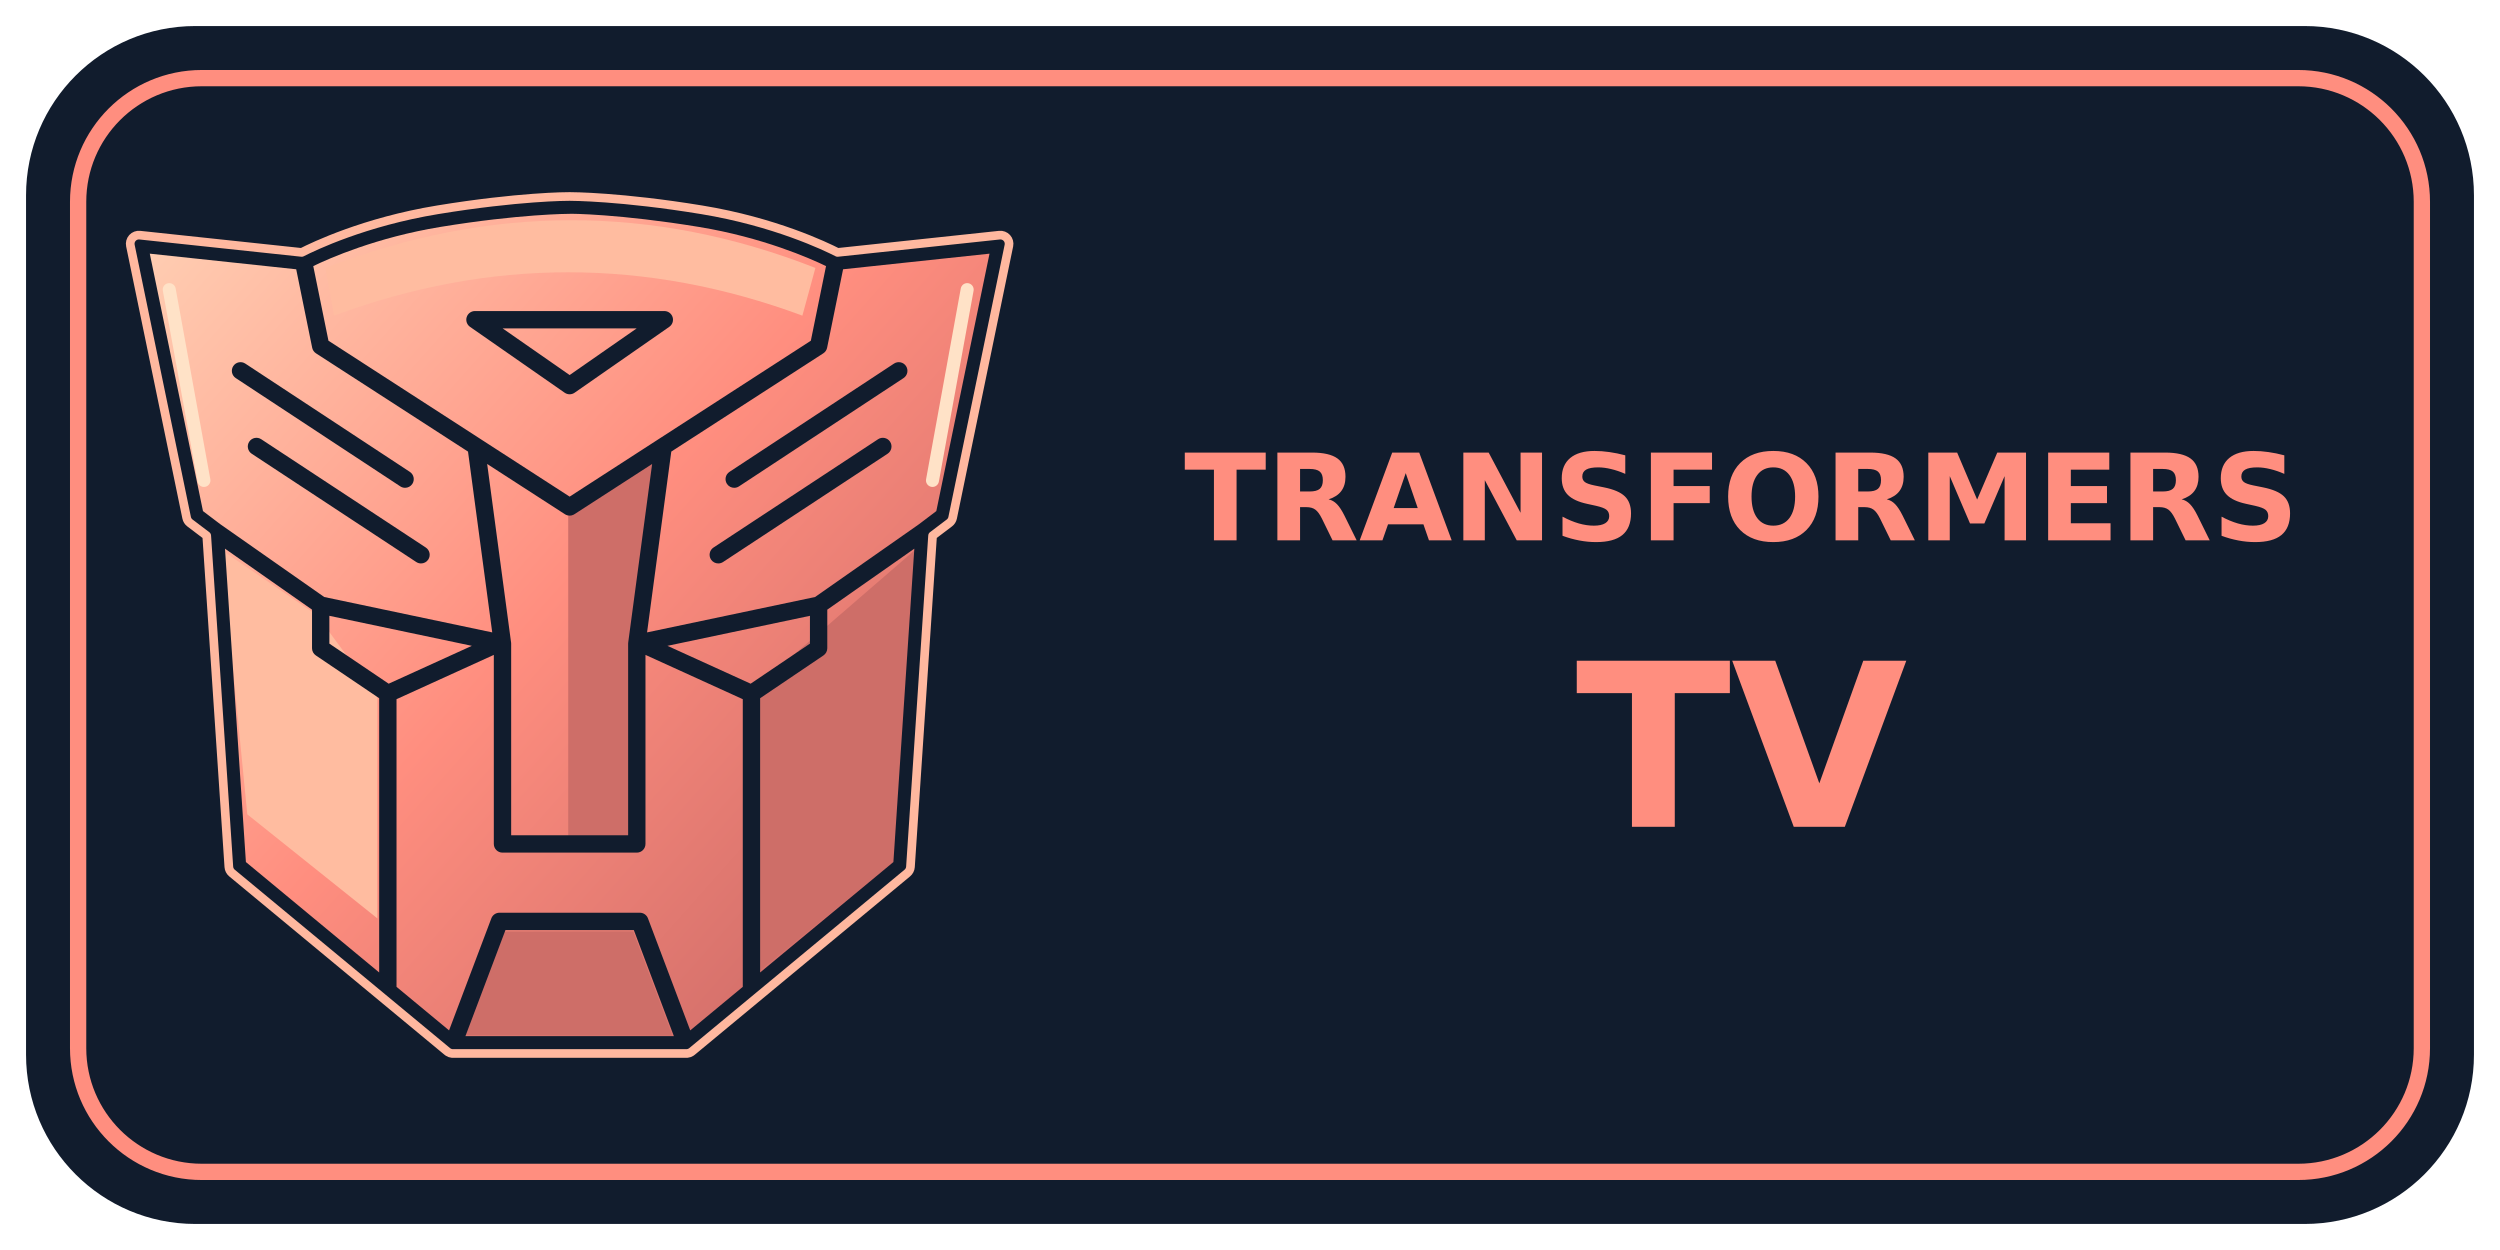
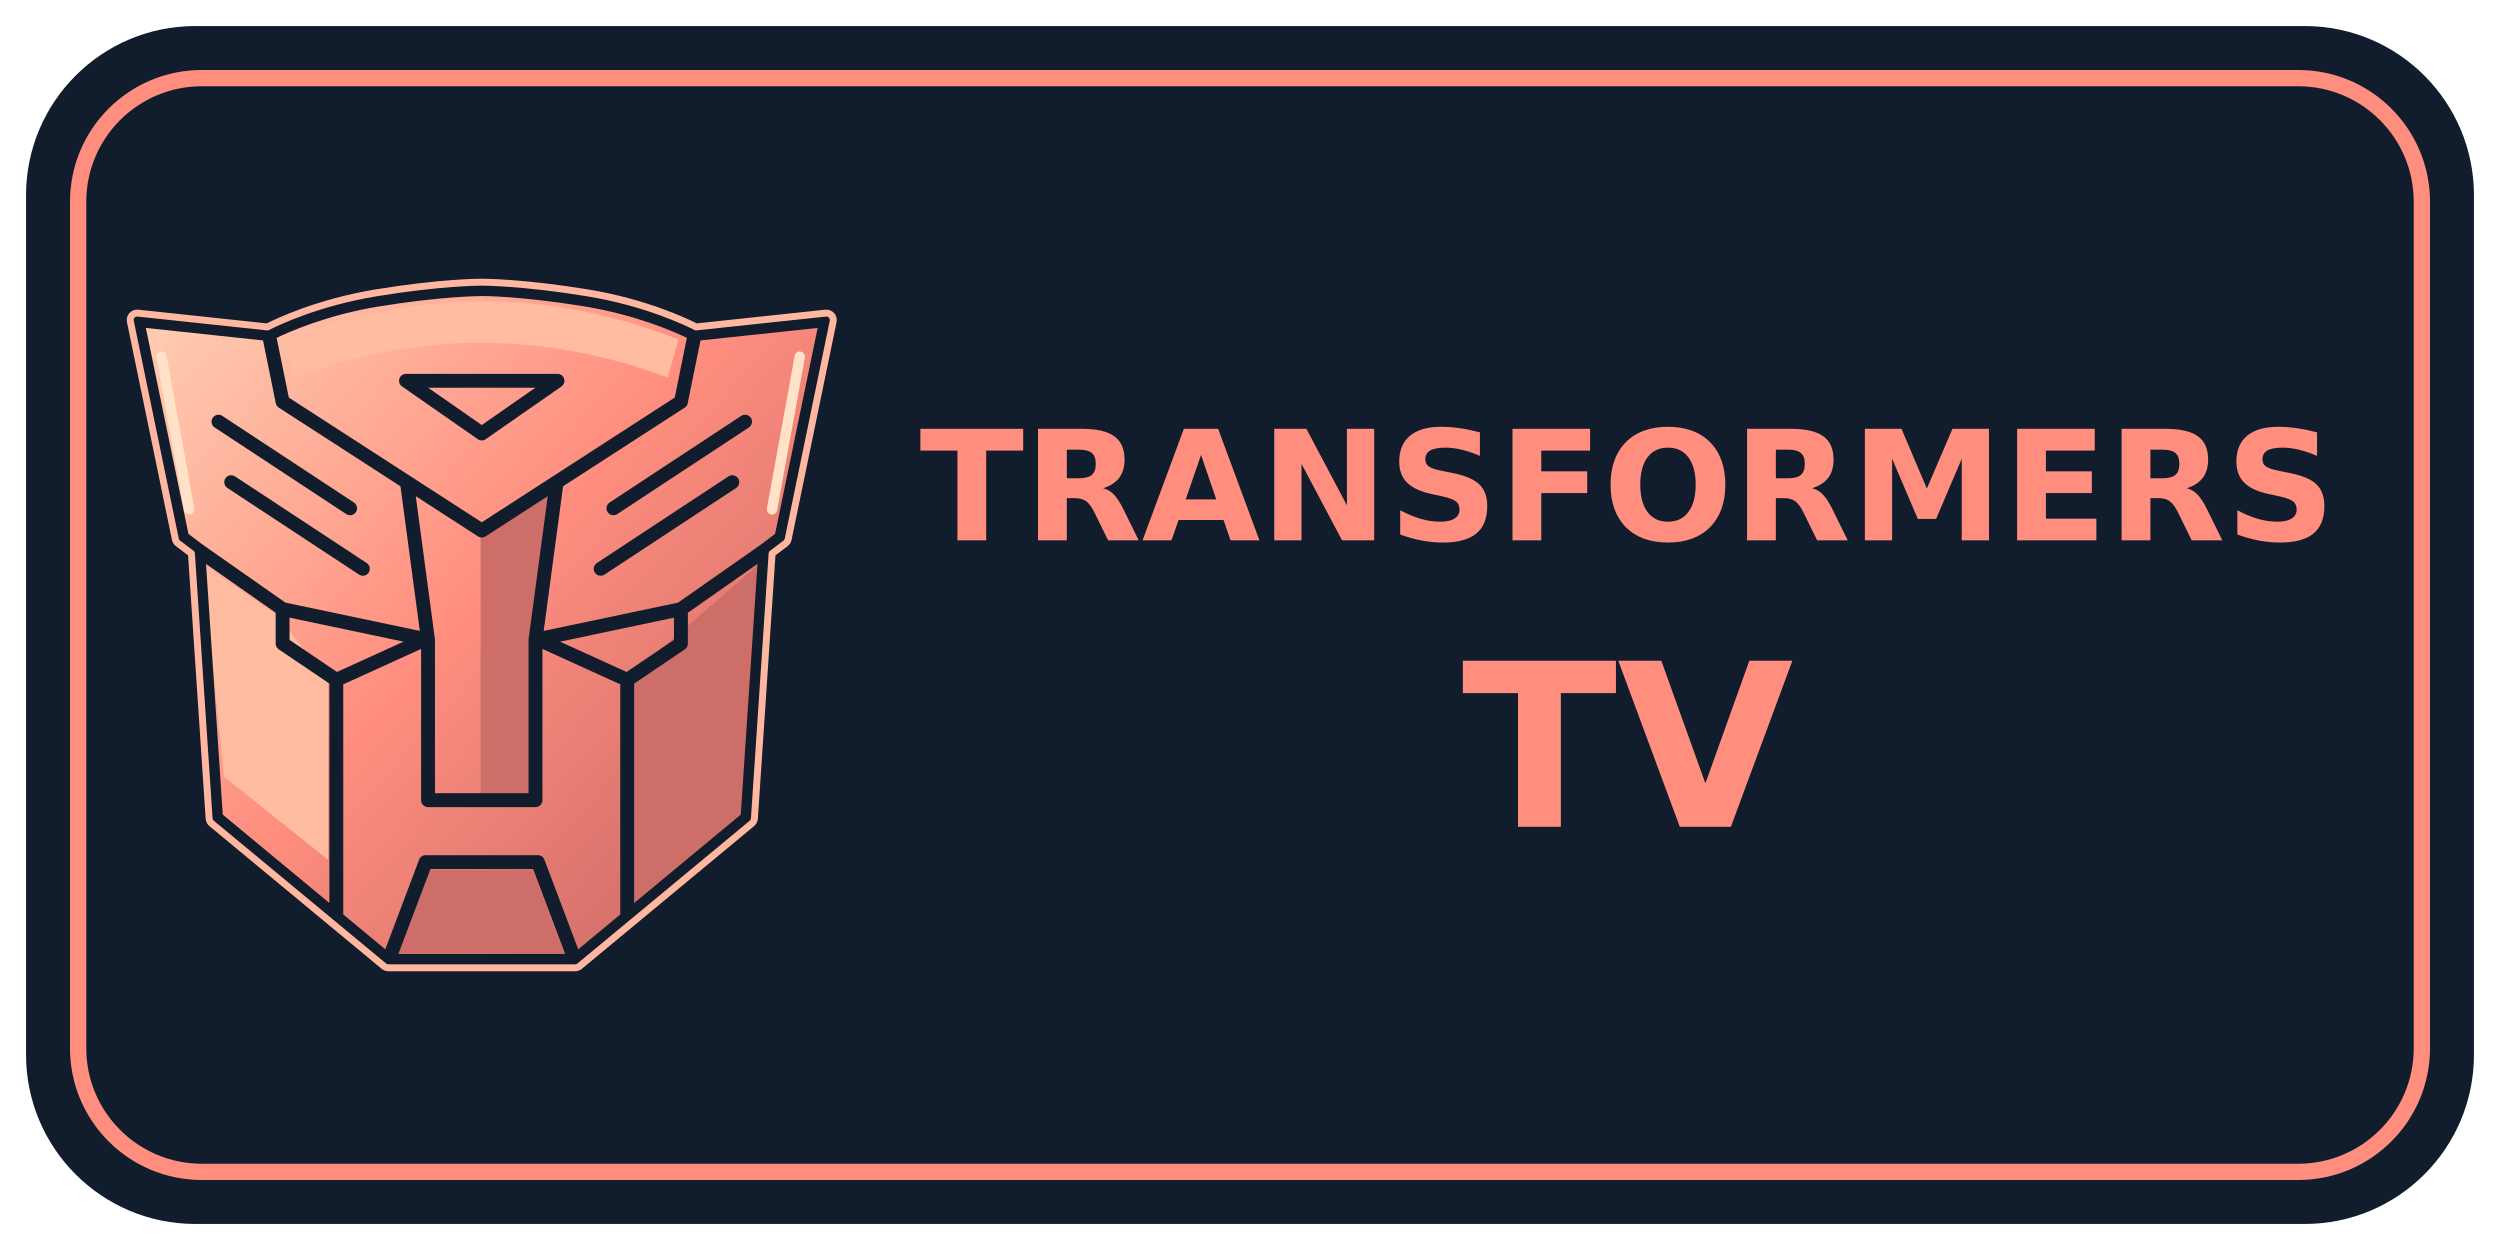
<svg xmlns="http://www.w3.org/2000/svg" viewBox="0 0 768 384" role="img" aria-labelledby="transformers-tv-title">
  <rect x="8" y="8" width="752" height="368" rx="52" fill="#111c2d" />
  <rect x="24" y="24" width="720" height="336" rx="38" fill="none" stroke="#ff8e7f" stroke-width="5" />
-   <g transform="translate(0 0.0)">
-     <g transform="translate(40 57) scale(1.3322)">
-       <defs>
-         <linearGradient id="transformers-armor-face" x1="0" y1="10" x2="202" y2="190" gradientUnits="userSpaceOnUse">
-           <stop stop-color="#ffd0b4" />
-           <stop offset=".48" stop-color="#ff8e7f" />
-           <stop offset="1" stop-color="#c26362" />
-         </linearGradient>
-         <clipPath id="transformers-armor-clip">
-           <path d="M128.26,200.145c-0.005,0-0.01,0-0.015,0H74.422c-0.075-0.005-0.157-0.003-0.236-0.012c-0.306-0.034-0.6-0.139-0.859-0.305  c-0.076-0.049-0.148-0.103-0.216-0.16l-49.646-41.14c-0.423-0.351-0.683-0.859-0.72-1.407l-5.101-76.38l-3.877-2.937  c-0.386-0.292-0.653-0.715-0.751-1.189L0.041,13.834c-0.129-0.625,0.048-1.275,0.477-1.749c0.429-0.473,1.058-0.71,1.693-0.645  l37.344,3.981c2.688-1.378,14.499-7.064,31.318-9.826c18.649-3.062,29.988-3.082,30.463-3.074  c0.443,0.006,11.814,0.013,30.456,3.074c16.819,2.762,28.629,8.448,31.317,9.826l37.345-3.981c0.636-0.066,1.264,0.172,1.693,0.645  s0.606,1.123,0.477,1.749L189.65,76.615c-0.098,0.474-0.365,0.897-0.751,1.189l-3.877,2.937l-5.101,76.38  c-0.037,0.548-0.297,1.056-0.719,1.407l-49.647,41.14c-0.065,0.056-0.134,0.107-0.207,0.154c-0.266,0.172-0.568,0.279-0.883,0.312  C128.396,200.141,128.328,200.145,128.26,200.145z" />
-         </clipPath>
-       </defs>
-       <path d="M128.26,200.145c-0.005,0-0.01,0-0.015,0H74.422c-0.075-0.005-0.157-0.003-0.236-0.012c-0.306-0.034-0.6-0.139-0.859-0.305  c-0.076-0.049-0.148-0.103-0.216-0.16l-49.646-41.14c-0.423-0.351-0.683-0.859-0.72-1.407l-5.101-76.38l-3.877-2.937  c-0.386-0.292-0.653-0.715-0.751-1.189L0.041,13.834c-0.129-0.625,0.048-1.275,0.477-1.749c0.429-0.473,1.058-0.71,1.693-0.645  l37.344,3.981c2.688-1.378,14.499-7.064,31.318-9.826c18.649-3.062,29.988-3.082,30.463-3.074  c0.443,0.006,11.814,0.013,30.456,3.074c16.819,2.762,28.629,8.448,31.317,9.826l37.345-3.981c0.636-0.066,1.264,0.172,1.693,0.645  s0.606,1.123,0.477,1.749L189.65,76.615c-0.098,0.474-0.365,0.897-0.751,1.189l-3.877,2.937l-5.101,76.38  c-0.037,0.548-0.297,1.056-0.719,1.407l-49.647,41.14c-0.065,0.056-0.134,0.107-0.207,0.154c-0.266,0.172-0.568,0.279-0.883,0.312  C128.396,200.141,128.328,200.145,128.26,200.145z" fill="url(#transformers-armor-face)" />
-       <g clip-path="url(#transformers-armor-clip)">
-         <path d="M101 73 121 60l-6 90h-14Zm43 43 37-32-5 72-32 26Zm-58 56h30l9 24H77Z" fill="#ce6e68" />
-         <path d="M21 84 43 99l14 19v51l-30-24Zm24-65q57-22 113 0l-3 11q-54-20-108 0Z" fill="#ffbca0" />
-         <path d="M9 24 17 68m176-44-8 44" stroke="#ffe2c7" stroke-width="3" stroke-linecap="round" />
+   <g transform="translate(8 38.4) scale(.8)">
+     <g transform="translate(0 0.0)">
+       <g transform="translate(40 57) scale(1.3322)">
+         <defs>
+           <linearGradient id="transformers-armor-face" x1="0" y1="10" x2="202" y2="190" gradientUnits="userSpaceOnUse">
+             <stop stop-color="#ffd0b4" />
+             <stop offset=".48" stop-color="#ff8e7f" />
+             <stop offset="1" stop-color="#c26362" />
+           </linearGradient>
+           <clipPath id="transformers-armor-clip">
+             <path d="M128.26,200.145c-0.005,0-0.01,0-0.015,0H74.422c-0.075-0.005-0.157-0.003-0.236-0.012c-0.306-0.034-0.6-0.139-0.859-0.305  c-0.076-0.049-0.148-0.103-0.216-0.16l-49.646-41.14c-0.423-0.351-0.683-0.859-0.72-1.407l-5.101-76.38l-3.877-2.937  c-0.386-0.292-0.653-0.715-0.751-1.189L0.041,13.834c-0.129-0.625,0.048-1.275,0.477-1.749c0.429-0.473,1.058-0.71,1.693-0.645  l37.344,3.981c2.688-1.378,14.499-7.064,31.318-9.826c18.649-3.062,29.988-3.082,30.463-3.074  c0.443,0.006,11.814,0.013,30.456,3.074c16.819,2.762,28.629,8.448,31.317,9.826l37.345-3.981c0.636-0.066,1.264,0.172,1.693,0.645  s0.606,1.123,0.477,1.749L189.65,76.615c-0.098,0.474-0.365,0.897-0.751,1.189l-3.877,2.937l-5.101,76.38  c-0.037,0.548-0.297,1.056-0.719,1.407l-49.647,41.14c-0.065,0.056-0.134,0.107-0.207,0.154c-0.266,0.172-0.568,0.279-0.883,0.312  C128.396,200.141,128.328,200.145,128.26,200.145z" />
+           </clipPath>
+         </defs>
+         <path d="M128.26,200.145c-0.005,0-0.01,0-0.015,0H74.422c-0.075-0.005-0.157-0.003-0.236-0.012c-0.306-0.034-0.6-0.139-0.859-0.305  c-0.076-0.049-0.148-0.103-0.216-0.16l-49.646-41.14c-0.423-0.351-0.683-0.859-0.72-1.407l-5.101-76.38l-3.877-2.937  c-0.386-0.292-0.653-0.715-0.751-1.189L0.041,13.834c-0.129-0.625,0.048-1.275,0.477-1.749c0.429-0.473,1.058-0.71,1.693-0.645  l37.344,3.981c2.688-1.378,14.499-7.064,31.318-9.826c18.649-3.062,29.988-3.082,30.463-3.074  c0.443,0.006,11.814,0.013,30.456,3.074c16.819,2.762,28.629,8.448,31.317,9.826l37.345-3.981c0.636-0.066,1.264,0.172,1.693,0.645  s0.606,1.123,0.477,1.749L189.65,76.615c-0.098,0.474-0.365,0.897-0.751,1.189l-3.877,2.937l-5.101,76.38  c-0.037,0.548-0.297,1.056-0.719,1.407l-49.647,41.14c-0.065,0.056-0.134,0.107-0.207,0.154c-0.266,0.172-0.568,0.279-0.883,0.312  C128.396,200.141,128.328,200.145,128.26,200.145z" fill="url(#transformers-armor-face)" />
+         <g clip-path="url(#transformers-armor-clip)">
+           <path d="M101 73 121 60l-6 90h-14Zm43 43 37-32-5 72-32 26Zm-58 56h30l9 24H77Z" fill="#ce6e68" />
+           <path d="M21 84 43 99l14 19v51l-30-24Zm24-65q57-22 113 0l-3 11q-54-20-108 0Z" fill="#ffbca0" />
+           <path d="M9 24 17 68m176-44-8 44" stroke="#ffe2c7" stroke-width="3" stroke-linecap="round" />
+         </g>
+         <path d="M128.26,200.145c-0.005,0-0.01,0-0.015,0H74.422c-0.075-0.005-0.157-0.003-0.236-0.012c-0.306-0.034-0.6-0.139-0.859-0.305  c-0.076-0.049-0.148-0.103-0.216-0.16l-49.646-41.14c-0.423-0.351-0.683-0.859-0.72-1.407l-5.101-76.38l-3.877-2.937  c-0.386-0.292-0.653-0.715-0.751-1.189L0.041,13.834c-0.129-0.625,0.048-1.275,0.477-1.749c0.429-0.473,1.058-0.71,1.693-0.645  l37.344,3.981c2.688-1.378,14.499-7.064,31.318-9.826c18.649-3.062,29.988-3.082,30.463-3.074  c0.443,0.006,11.814,0.013,30.456,3.074c16.819,2.762,28.629,8.448,31.317,9.826l37.345-3.981c0.636-0.066,1.264,0.172,1.693,0.645  s0.606,1.123,0.477,1.749L189.65,76.615c-0.098,0.474-0.365,0.897-0.751,1.189l-3.877,2.937l-5.101,76.38  c-0.037,0.548-0.297,1.056-0.719,1.407l-49.647,41.14c-0.065,0.056-0.134,0.107-0.207,0.154c-0.266,0.172-0.568,0.279-0.883,0.312  C128.396,200.141,128.328,200.145,128.26,200.145z M77.3,196.145h48.067l-9.233-24.461H86.533L77.3,196.145z M101.333,167.684  h16.184c0.832,0,1.577,0.515,1.871,1.294l9.753,25.839l12.116-10.04v-66.333l-22.438-10.215v43.597c0,1.104-0.896,2-2,2H85.847  c-1.104,0-2-0.896-2-2v-43.597L61.41,118.444v66.333l12.116,10.04l9.753-25.839c0.294-0.779,1.039-1.294,1.871-1.294H101.333z   M26.679,155.997l30.731,25.465V118.22l-14.606-9.869c-0.55-0.372-0.88-0.993-0.88-1.657v-8.899L21.853,83.733L26.679,155.997z   M145.257,118.22v63.243l30.73-25.465l4.827-72.264l-20.071,14.061v8.899c0,0.665-0.33,1.285-0.88,1.657L145.257,118.22z   M101.333,149.826h13.486v-44.179c0-0.089,0.006-0.178,0.018-0.266l5.516-41.177l-17.896,11.568  c-0.091,0.062-0.187,0.116-0.286,0.161c-0.268,0.124-0.553,0.184-0.835,0.184c-0.001,0-0.003,0-0.004,0  c-0.28,0-0.563-0.059-0.829-0.181c-0.102-0.046-0.2-0.101-0.293-0.165L82.314,64.205l5.515,41.177  c0.012,0.088,0.018,0.177,0.018,0.266v44.179H101.333z M45.923,105.631l13.678,9.241l19.18-8.732l-32.857-6.922V105.631z   M123.886,106.14l19.18,8.732l13.677-9.241v-6.413L123.886,106.14z M124.77,61.348l-5.585,41.694l38.745-8.162l23.98-16.8  l3.975-3.011l12.268-59.361l-33.767,3.6l-3.684,18.097c-0.107,0.527-0.422,0.989-0.874,1.281L124.77,61.348z M44.736,94.881  l38.745,8.162l-5.584-41.694L42.837,38.686c-0.452-0.292-0.767-0.754-0.874-1.281l-3.684-18.097l-33.766-3.6L16.781,75.07  l3.976,3.012L44.736,94.881z M80.87,58.508l20.463,13.228l20.488-13.244c0.003-0.002,0.007-0.004,0.01-0.007l35.12-22.702  l3.503-17.21c-3.64-1.763-14.586-6.612-29.31-9.03c-18.325-3.009-29.749-3.071-29.808-3.021h-0.001  c-0.188,0-11.584,0.028-29.813,3.021c-14.758,2.423-25.679,7.267-29.311,9.028l3.504,17.212L80.812,58.47  C80.831,58.483,80.851,58.495,80.87,58.508z M67.059,87.142c-0.377,0-0.759-0.106-1.098-0.329L28.014,61.84  c-0.922-0.607-1.178-1.848-0.571-2.771c0.607-0.923,1.848-1.178,2.771-0.571L68.16,83.471c0.922,0.607,1.178,1.848,0.571,2.771  C68.347,86.826,67.709,87.142,67.059,87.142z M135.607,87.142c-0.65,0-1.289-0.316-1.673-0.9c-0.607-0.923-0.351-2.163,0.571-2.771  l37.948-24.973c0.922-0.607,2.162-0.353,2.771,0.571c0.607,0.923,0.351,2.163-0.571,2.771l-37.948,24.973  C136.366,87.036,135.985,87.142,135.607,87.142z M139.283,69.7c-0.65,0-1.288-0.316-1.673-0.9c-0.607-0.923-0.351-2.163,0.571-2.771  l37.947-24.973c0.922-0.607,2.162-0.353,2.771,0.571c0.607,0.923,0.351,2.163-0.571,2.771L140.38,69.371  C140.041,69.594,139.66,69.7,139.283,69.7z M63.384,69.7c-0.377,0-0.759-0.106-1.098-0.329L24.338,44.398  c-0.922-0.607-1.178-1.848-0.571-2.771s1.847-1.178,2.771-0.571l37.948,24.973c0.922,0.607,1.178,1.848,0.571,2.771  C64.672,69.384,64.034,69.7,63.384,69.7z M101.333,48.135c-0.399,0-0.799-0.12-1.143-0.358L78.357,32.58  c-0.717-0.5-1.027-1.406-0.766-2.24s1.034-1.401,1.908-1.401h43.667c0.874,0,1.646,0.567,1.908,1.401s-0.048,1.741-0.766,2.24  l-21.834,15.196C102.132,48.015,101.732,48.135,101.333,48.135z M85.874,32.938l15.459,10.76l15.459-10.76H85.874z" fill="#111c2d" />
+         <path d="M128.26,200.145c-0.005,0-0.01,0-0.015,0H74.422c-0.075-0.005-0.157-0.003-0.236-0.012c-0.306-0.034-0.6-0.139-0.859-0.305  c-0.076-0.049-0.148-0.103-0.216-0.16l-49.646-41.14c-0.423-0.351-0.683-0.859-0.72-1.407l-5.101-76.38l-3.877-2.937  c-0.386-0.292-0.653-0.715-0.751-1.189L0.041,13.834c-0.129-0.625,0.048-1.275,0.477-1.749c0.429-0.473,1.058-0.71,1.693-0.645  l37.344,3.981c2.688-1.378,14.499-7.064,31.318-9.826c18.649-3.062,29.988-3.082,30.463-3.074  c0.443,0.006,11.814,0.013,30.456,3.074c16.819,2.762,28.629,8.448,31.317,9.826l37.345-3.981c0.636-0.066,1.264,0.172,1.693,0.645  s0.606,1.123,0.477,1.749L189.65,76.615c-0.098,0.474-0.365,0.897-0.751,1.189l-3.877,2.937l-5.101,76.38  c-0.037,0.548-0.297,1.056-0.719,1.407l-49.647,41.14c-0.065,0.056-0.134,0.107-0.207,0.154c-0.266,0.172-0.568,0.279-0.883,0.312  C128.396,200.141,128.328,200.145,128.26,200.145z" fill="none" stroke="#ffb89f" stroke-width="2" stroke-linejoin="round" />
      </g>
-       <path d="M128.26,200.145c-0.005,0-0.01,0-0.015,0H74.422c-0.075-0.005-0.157-0.003-0.236-0.012c-0.306-0.034-0.6-0.139-0.859-0.305  c-0.076-0.049-0.148-0.103-0.216-0.16l-49.646-41.14c-0.423-0.351-0.683-0.859-0.72-1.407l-5.101-76.38l-3.877-2.937  c-0.386-0.292-0.653-0.715-0.751-1.189L0.041,13.834c-0.129-0.625,0.048-1.275,0.477-1.749c0.429-0.473,1.058-0.71,1.693-0.645  l37.344,3.981c2.688-1.378,14.499-7.064,31.318-9.826c18.649-3.062,29.988-3.082,30.463-3.074  c0.443,0.006,11.814,0.013,30.456,3.074c16.819,2.762,28.629,8.448,31.317,9.826l37.345-3.981c0.636-0.066,1.264,0.172,1.693,0.645  s0.606,1.123,0.477,1.749L189.65,76.615c-0.098,0.474-0.365,0.897-0.751,1.189l-3.877,2.937l-5.101,76.38  c-0.037,0.548-0.297,1.056-0.719,1.407l-49.647,41.14c-0.065,0.056-0.134,0.107-0.207,0.154c-0.266,0.172-0.568,0.279-0.883,0.312  C128.396,200.141,128.328,200.145,128.26,200.145z M77.3,196.145h48.067l-9.233-24.461H86.533L77.3,196.145z M101.333,167.684  h16.184c0.832,0,1.577,0.515,1.871,1.294l9.753,25.839l12.116-10.04v-66.333l-22.438-10.215v43.597c0,1.104-0.896,2-2,2H85.847  c-1.104,0-2-0.896-2-2v-43.597L61.41,118.444v66.333l12.116,10.04l9.753-25.839c0.294-0.779,1.039-1.294,1.871-1.294H101.333z   M26.679,155.997l30.731,25.465V118.22l-14.606-9.869c-0.55-0.372-0.88-0.993-0.88-1.657v-8.899L21.853,83.733L26.679,155.997z   M145.257,118.22v63.243l30.73-25.465l4.827-72.264l-20.071,14.061v8.899c0,0.665-0.33,1.285-0.88,1.657L145.257,118.22z   M101.333,149.826h13.486v-44.179c0-0.089,0.006-0.178,0.018-0.266l5.516-41.177l-17.896,11.568  c-0.091,0.062-0.187,0.116-0.286,0.161c-0.268,0.124-0.553,0.184-0.835,0.184c-0.001,0-0.003,0-0.004,0  c-0.28,0-0.563-0.059-0.829-0.181c-0.102-0.046-0.2-0.101-0.293-0.165L82.314,64.205l5.515,41.177  c0.012,0.088,0.018,0.177,0.018,0.266v44.179H101.333z M45.923,105.631l13.678,9.241l19.18-8.732l-32.857-6.922V105.631z   M123.886,106.14l19.18,8.732l13.677-9.241v-6.413L123.886,106.14z M124.77,61.348l-5.585,41.694l38.745-8.162l23.98-16.8  l3.975-3.011l12.268-59.361l-33.767,3.6l-3.684,18.097c-0.107,0.527-0.422,0.989-0.874,1.281L124.77,61.348z M44.736,94.881  l38.745,8.162l-5.584-41.694L42.837,38.686c-0.452-0.292-0.767-0.754-0.874-1.281l-3.684-18.097l-33.766-3.6L16.781,75.07  l3.976,3.012L44.736,94.881z M80.87,58.508l20.463,13.228l20.488-13.244c0.003-0.002,0.007-0.004,0.01-0.007l35.12-22.702  l3.503-17.21c-3.64-1.763-14.586-6.612-29.31-9.03c-18.325-3.009-29.749-3.071-29.808-3.021h-0.001  c-0.188,0-11.584,0.028-29.813,3.021c-14.758,2.423-25.679,7.267-29.311,9.028l3.504,17.212L80.812,58.47  C80.831,58.483,80.851,58.495,80.87,58.508z M67.059,87.142c-0.377,0-0.759-0.106-1.098-0.329L28.014,61.84  c-0.922-0.607-1.178-1.848-0.571-2.771c0.607-0.923,1.848-1.178,2.771-0.571L68.16,83.471c0.922,0.607,1.178,1.848,0.571,2.771  C68.347,86.826,67.709,87.142,67.059,87.142z M135.607,87.142c-0.65,0-1.289-0.316-1.673-0.9c-0.607-0.923-0.351-2.163,0.571-2.771  l37.948-24.973c0.922-0.607,2.162-0.353,2.771,0.571c0.607,0.923,0.351,2.163-0.571,2.771l-37.948,24.973  C136.366,87.036,135.985,87.142,135.607,87.142z M139.283,69.7c-0.65,0-1.288-0.316-1.673-0.9c-0.607-0.923-0.351-2.163,0.571-2.771  l37.947-24.973c0.922-0.607,2.162-0.353,2.771,0.571c0.607,0.923,0.351,2.163-0.571,2.771L140.38,69.371  C140.041,69.594,139.66,69.7,139.283,69.7z M63.384,69.7c-0.377,0-0.759-0.106-1.098-0.329L24.338,44.398  c-0.922-0.607-1.178-1.848-0.571-2.771s1.847-1.178,2.771-0.571l37.948,24.973c0.922,0.607,1.178,1.848,0.571,2.771  C64.672,69.384,64.034,69.7,63.384,69.7z M101.333,48.135c-0.399,0-0.799-0.12-1.143-0.358L78.357,32.58  c-0.717-0.5-1.027-1.406-0.766-2.24s1.034-1.401,1.908-1.401h43.667c0.874,0,1.646,0.567,1.908,1.401s-0.048,1.741-0.766,2.24  l-21.834,15.196C102.132,48.015,101.732,48.135,101.333,48.135z M85.874,32.938l15.459,10.76l15.459-10.76H85.874z" fill="#111c2d" />
-       <path d="M128.26,200.145c-0.005,0-0.01,0-0.015,0H74.422c-0.075-0.005-0.157-0.003-0.236-0.012c-0.306-0.034-0.6-0.139-0.859-0.305  c-0.076-0.049-0.148-0.103-0.216-0.16l-49.646-41.14c-0.423-0.351-0.683-0.859-0.72-1.407l-5.101-76.38l-3.877-2.937  c-0.386-0.292-0.653-0.715-0.751-1.189L0.041,13.834c-0.129-0.625,0.048-1.275,0.477-1.749c0.429-0.473,1.058-0.71,1.693-0.645  l37.344,3.981c2.688-1.378,14.499-7.064,31.318-9.826c18.649-3.062,29.988-3.082,30.463-3.074  c0.443,0.006,11.814,0.013,30.456,3.074c16.819,2.762,28.629,8.448,31.317,9.826l37.345-3.981c0.636-0.066,1.264,0.172,1.693,0.645  s0.606,1.123,0.477,1.749L189.65,76.615c-0.098,0.474-0.365,0.897-0.751,1.189l-3.877,2.937l-5.101,76.38  c-0.037,0.548-0.297,1.056-0.719,1.407l-49.647,41.14c-0.065,0.056-0.134,0.107-0.207,0.154c-0.266,0.172-0.568,0.279-0.883,0.312  C128.396,200.141,128.328,200.145,128.26,200.145z" fill="none" stroke="#ffb89f" stroke-width="2" stroke-linejoin="round" />
    </g>
  </g>
-   <text x="535" y="166" font-family="DejaVu Sans, sans-serif" font-size="37" font-weight="800" text-anchor="middle" fill="#ff8e7f">TRANSFORMERS</text>
-   <text x="535" y="254" font-family="DejaVu Sans, sans-serif" font-size="70" font-weight="800" text-anchor="middle" fill="#ff8e7f">TV</text>
+   <text x="500" y="166" font-family="DejaVu Sans, sans-serif" font-size="47" font-weight="800" text-anchor="middle" fill="#ff8e7f">TRANSFORMERS</text>
+   <text x="500" y="254" font-family="DejaVu Sans, sans-serif" font-size="70" font-weight="800" text-anchor="middle" fill="#ff8e7f">TV</text>
</svg>
